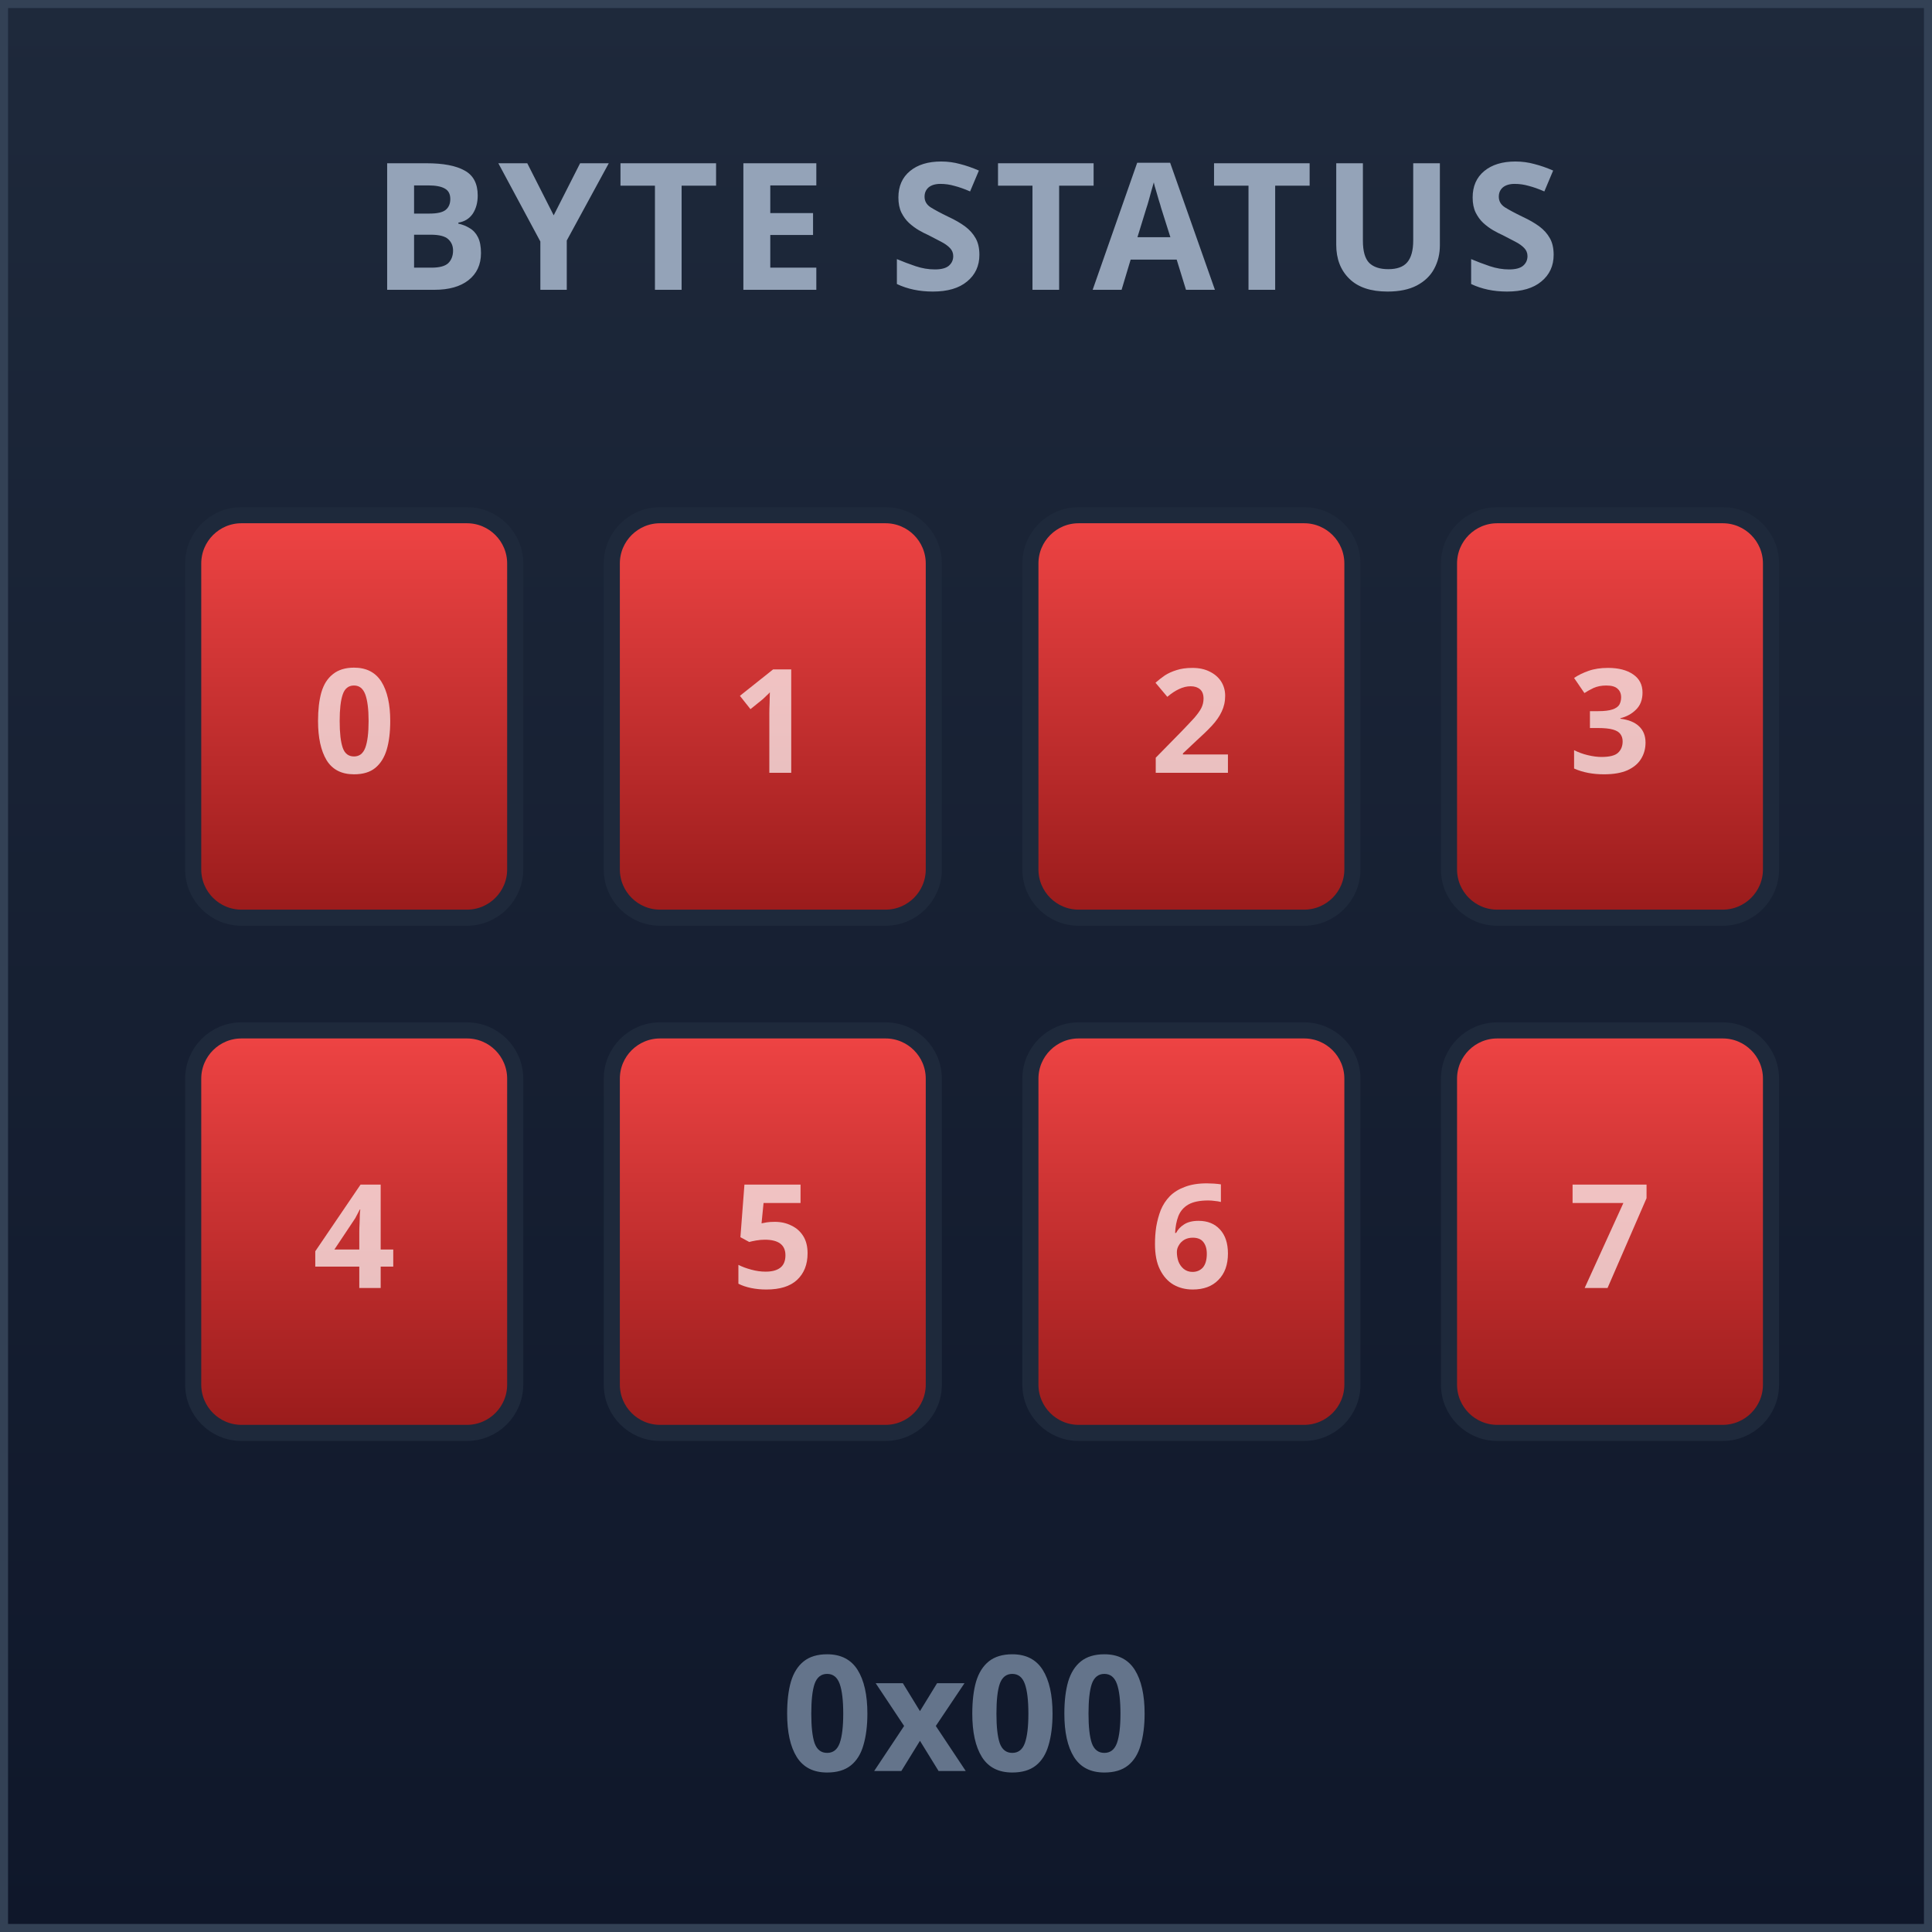
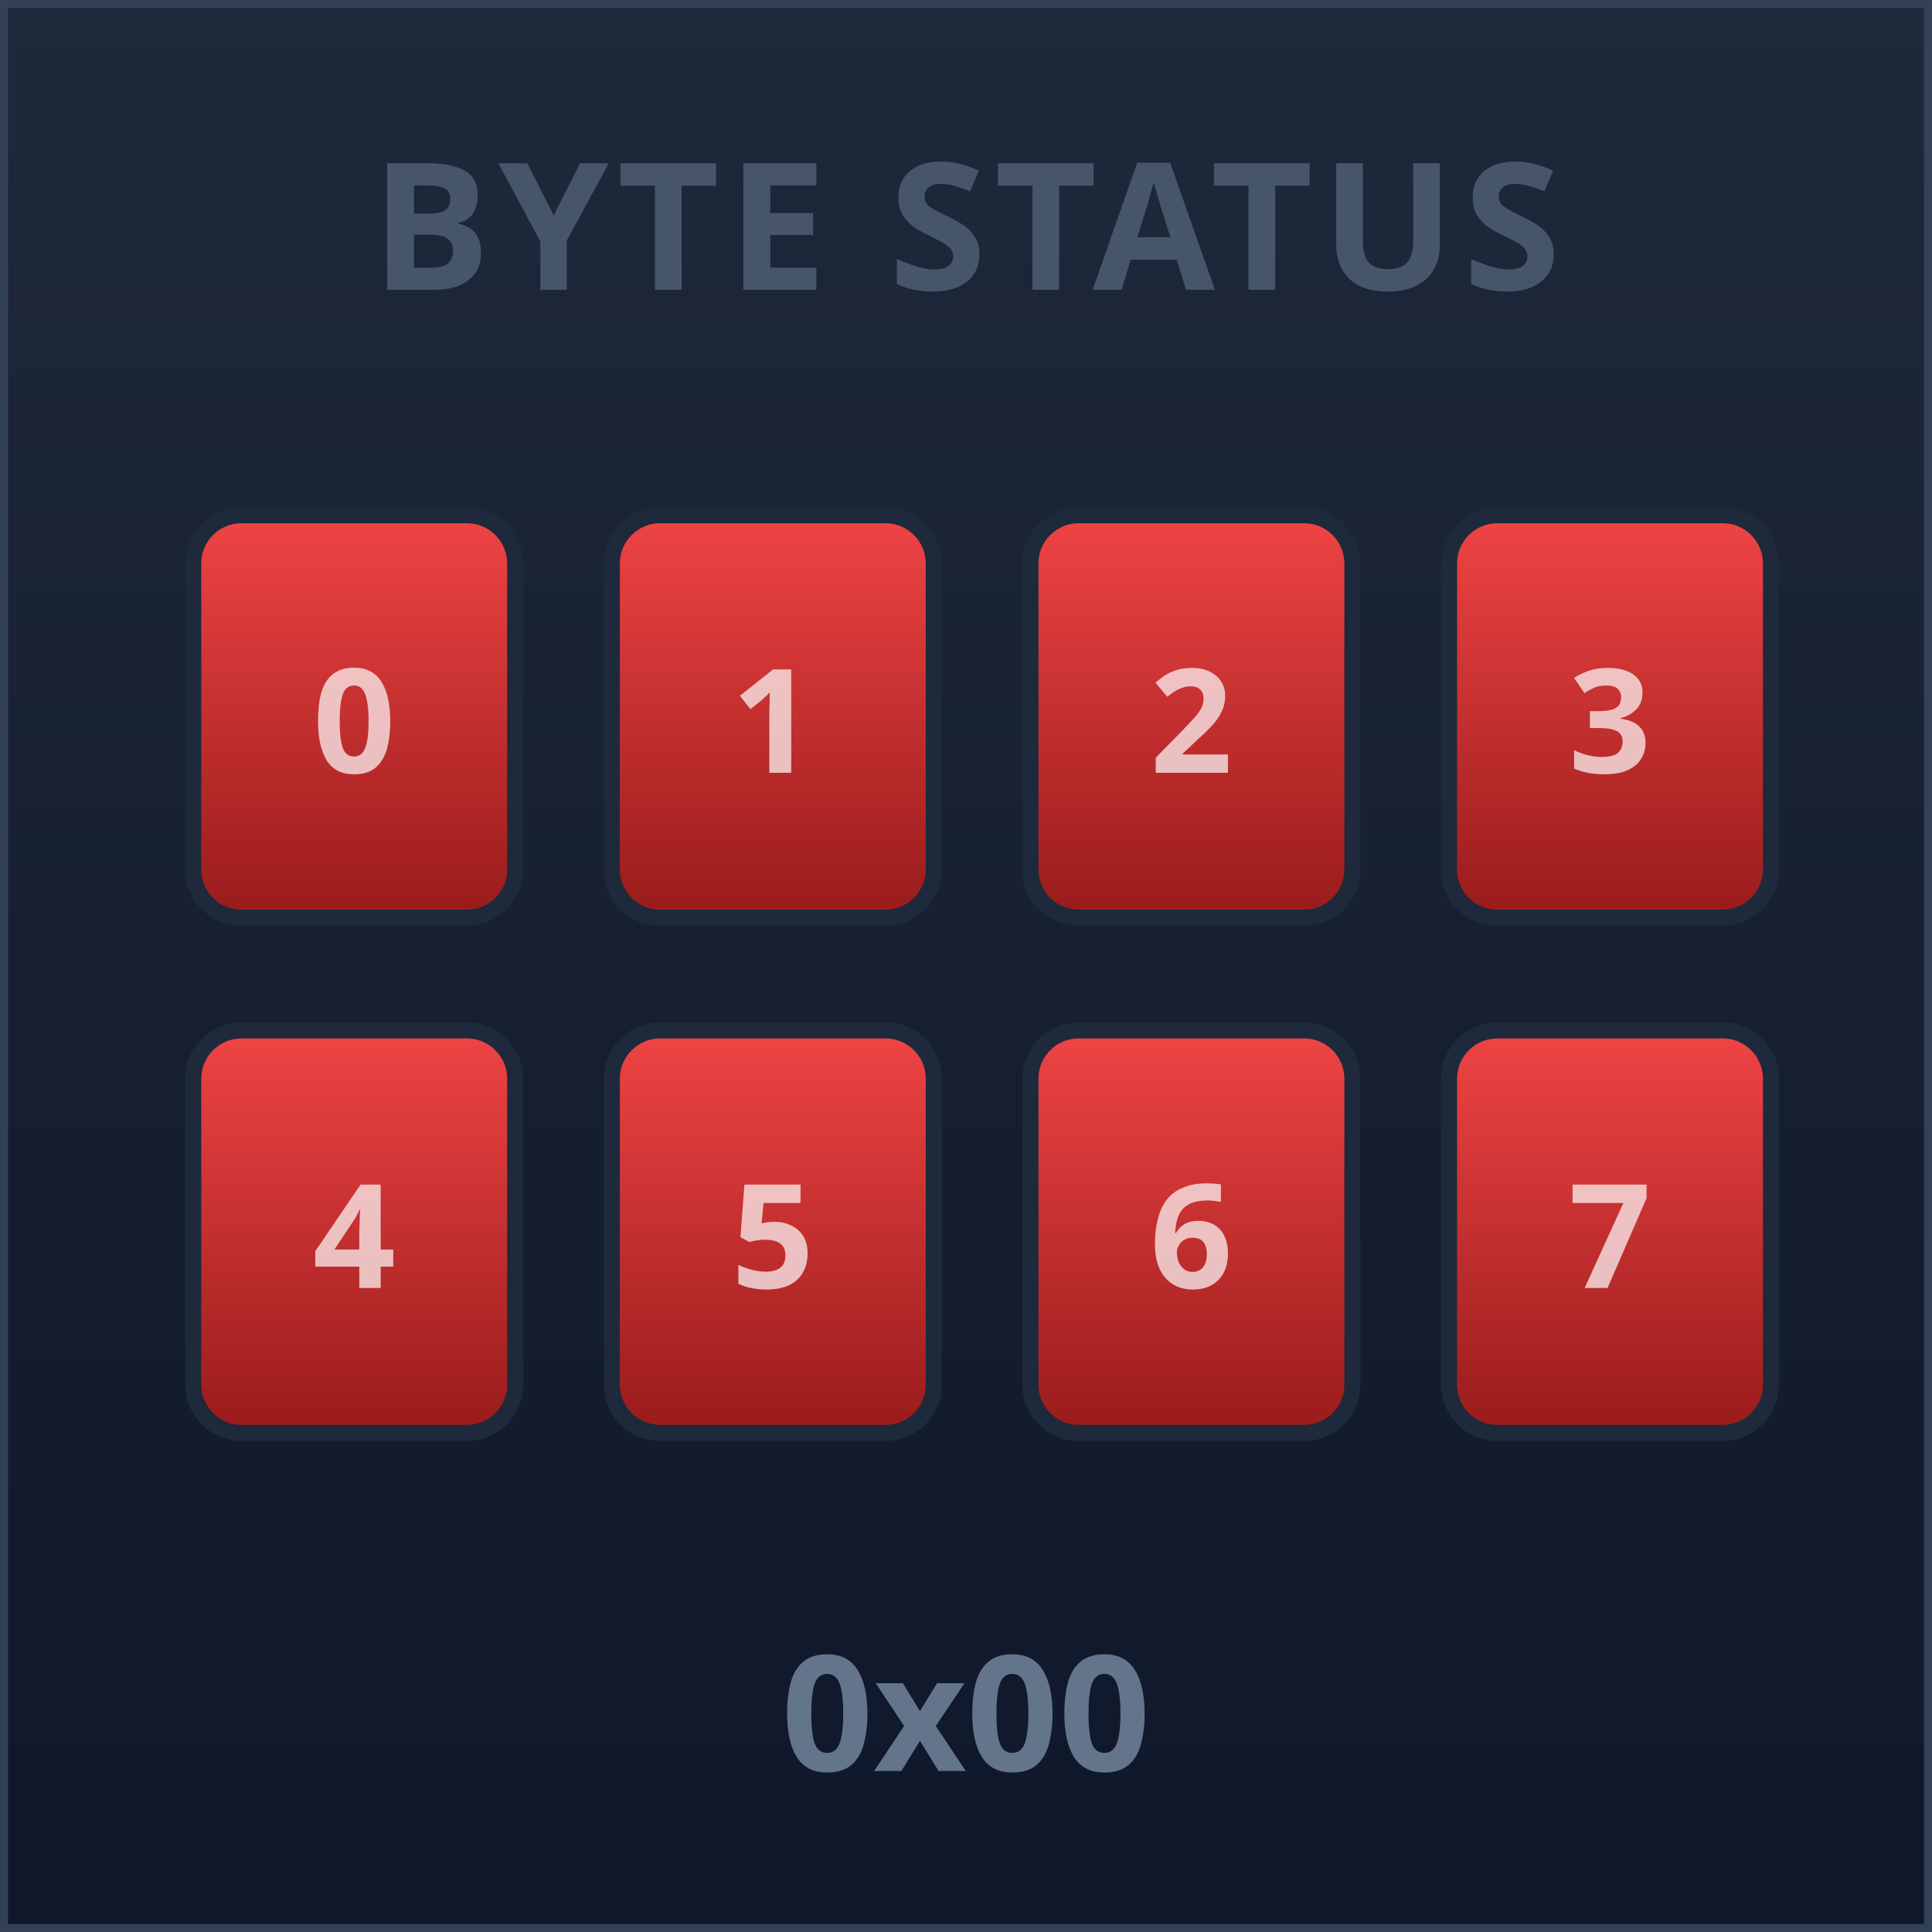
<svg xmlns="http://www.w3.org/2000/svg" id="tile-bytestatus" viewBox="0 0 120 120" width="120" height="120">
  <defs>
    <linearGradient id="tileBg" x1="0%" y1="0%" x2="0%" y2="100%">
      <stop offset="0%" stop-color="#1e293b" />
      <stop offset="100%" stop-color="#0f172a" />
    </linearGradient>
    <linearGradient id="stateOff" x1="0%" y1="0%" x2="0%" y2="100%">
      <stop offset="0%" stop-color="#ef4444" />
      <stop offset="100%" stop-color="#991b1b" />
    </linearGradient>
    <linearGradient id="stateOn" x1="0%" y1="0%" x2="0%" y2="100%">
      <stop offset="0%" stop-color="#22c55e" />
      <stop offset="100%" stop-color="#166534" />
    </linearGradient>
    <linearGradient id="stateDisabled" x1="0%" y1="0%" x2="0%" y2="100%">
      <stop offset="0%" stop-color="#64748b" />
      <stop offset="100%" stop-color="#334155" />
    </linearGradient>
  </defs>
  <rect width="120" height="120" rx="0" fill="url(#tileBg)" stroke="#334155" stroke-width="1" />
-   <text id="tile-header" x="60" y="18" font-family="sans-serif" font-size="11" font-weight="600" fill="#94a3b8" text-anchor="middle" letter-spacing="0.5">BYTE STATUS</text>
+   <text id="tile-header" x="60" y="18" font-family="sans-serif" font-size="11" font-weight="600" fill="#475569" text-anchor="middle" letter-spacing="0.5">BYTE STATUS</text>
  <g>
    <rect id="bit0" x="12" y="32" width="20" height="25" rx="3" fill="url(#stateOff)" stroke="#1e293b" stroke-width="1" />
    <text x="22" y="48" font-family="sans-serif" font-size="9" font-weight="bold" fill="#ffffff" fill-opacity="0.7" text-anchor="middle" pointer-events="none">0</text>
  </g>
  <g>
    <rect id="bit1" x="38" y="32" width="20" height="25" rx="3" fill="url(#stateOff)" stroke="#1e293b" stroke-width="1" />
    <text x="48" y="48" font-family="sans-serif" font-size="9" font-weight="bold" fill="#ffffff" fill-opacity="0.7" text-anchor="middle" pointer-events="none">1</text>
  </g>
  <g>
    <rect id="bit2" x="64" y="32" width="20" height="25" rx="3" fill="url(#stateOff)" stroke="#1e293b" stroke-width="1" />
    <text x="74" y="48" font-family="sans-serif" font-size="9" font-weight="bold" fill="#ffffff" fill-opacity="0.7" text-anchor="middle" pointer-events="none">2</text>
  </g>
  <g>
    <rect id="bit3" x="90" y="32" width="20" height="25" rx="3" fill="url(#stateOff)" stroke="#1e293b" stroke-width="1" />
    <text x="100" y="48" font-family="sans-serif" font-size="9" font-weight="bold" fill="#ffffff" fill-opacity="0.7" text-anchor="middle" pointer-events="none">3</text>
  </g>
  <g>
    <rect id="bit4" x="12" y="64" width="20" height="25" rx="3" fill="url(#stateOff)" stroke="#1e293b" stroke-width="1" />
    <text x="22" y="80" font-family="sans-serif" font-size="9" font-weight="bold" fill="#ffffff" fill-opacity="0.7" text-anchor="middle" pointer-events="none">4</text>
  </g>
  <g>
    <rect id="bit5" x="38" y="64" width="20" height="25" rx="3" fill="url(#stateOff)" stroke="#1e293b" stroke-width="1" />
    <text x="48" y="80" font-family="sans-serif" font-size="9" font-weight="bold" fill="#ffffff" fill-opacity="0.7" text-anchor="middle" pointer-events="none">5</text>
  </g>
  <g>
    <rect id="bit6" x="64" y="64" width="20" height="25" rx="3" fill="url(#stateOff)" stroke="#1e293b" stroke-width="1" />
    <text x="74" y="80" font-family="sans-serif" font-size="9" font-weight="bold" fill="#ffffff" fill-opacity="0.7" text-anchor="middle" pointer-events="none">6</text>
  </g>
  <g>
    <rect id="bit7" x="90" y="64" width="20" height="25" rx="3" fill="url(#stateOff)" stroke="#1e293b" stroke-width="1" />
    <text x="100" y="80" font-family="sans-serif" font-size="9" font-weight="bold" fill="#ffffff" fill-opacity="0.7" text-anchor="middle" pointer-events="none">7</text>
  </g>
  <text id="tile-footer" x="60" y="110" font-family="sans-serif" font-size="10" font-weight="600" fill="#64748b" text-anchor="middle">0x00</text>
</svg>
